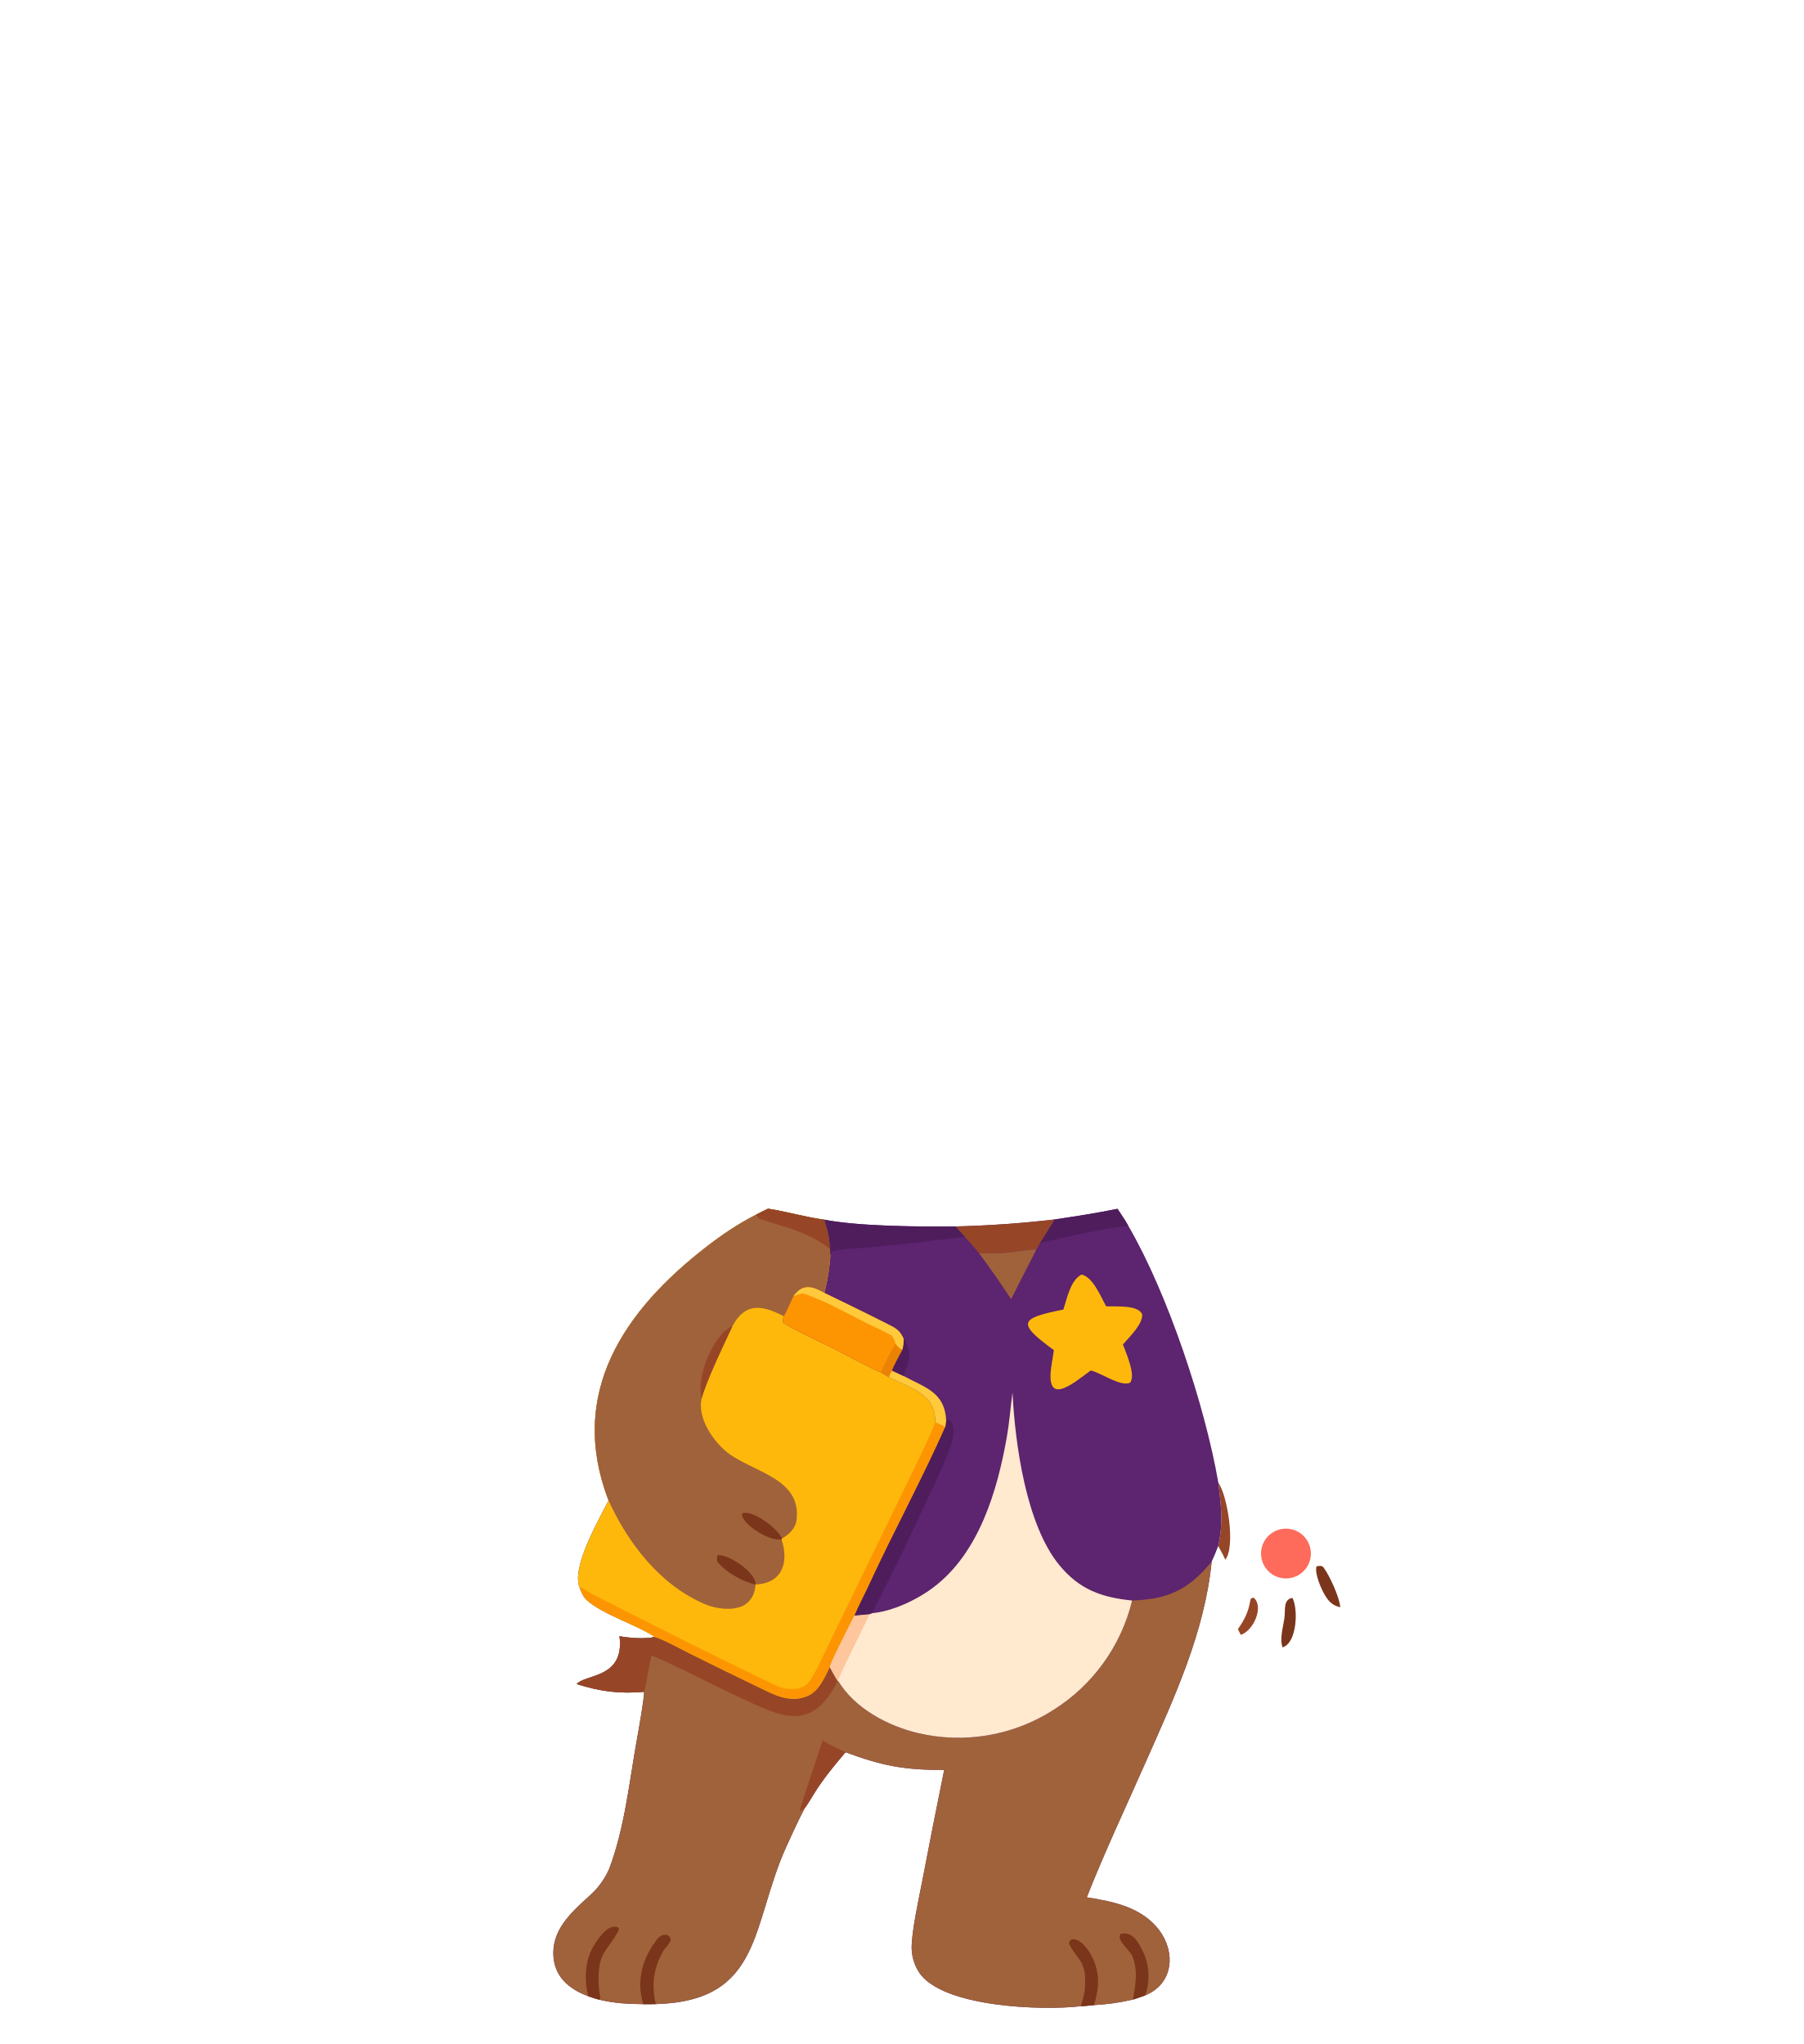
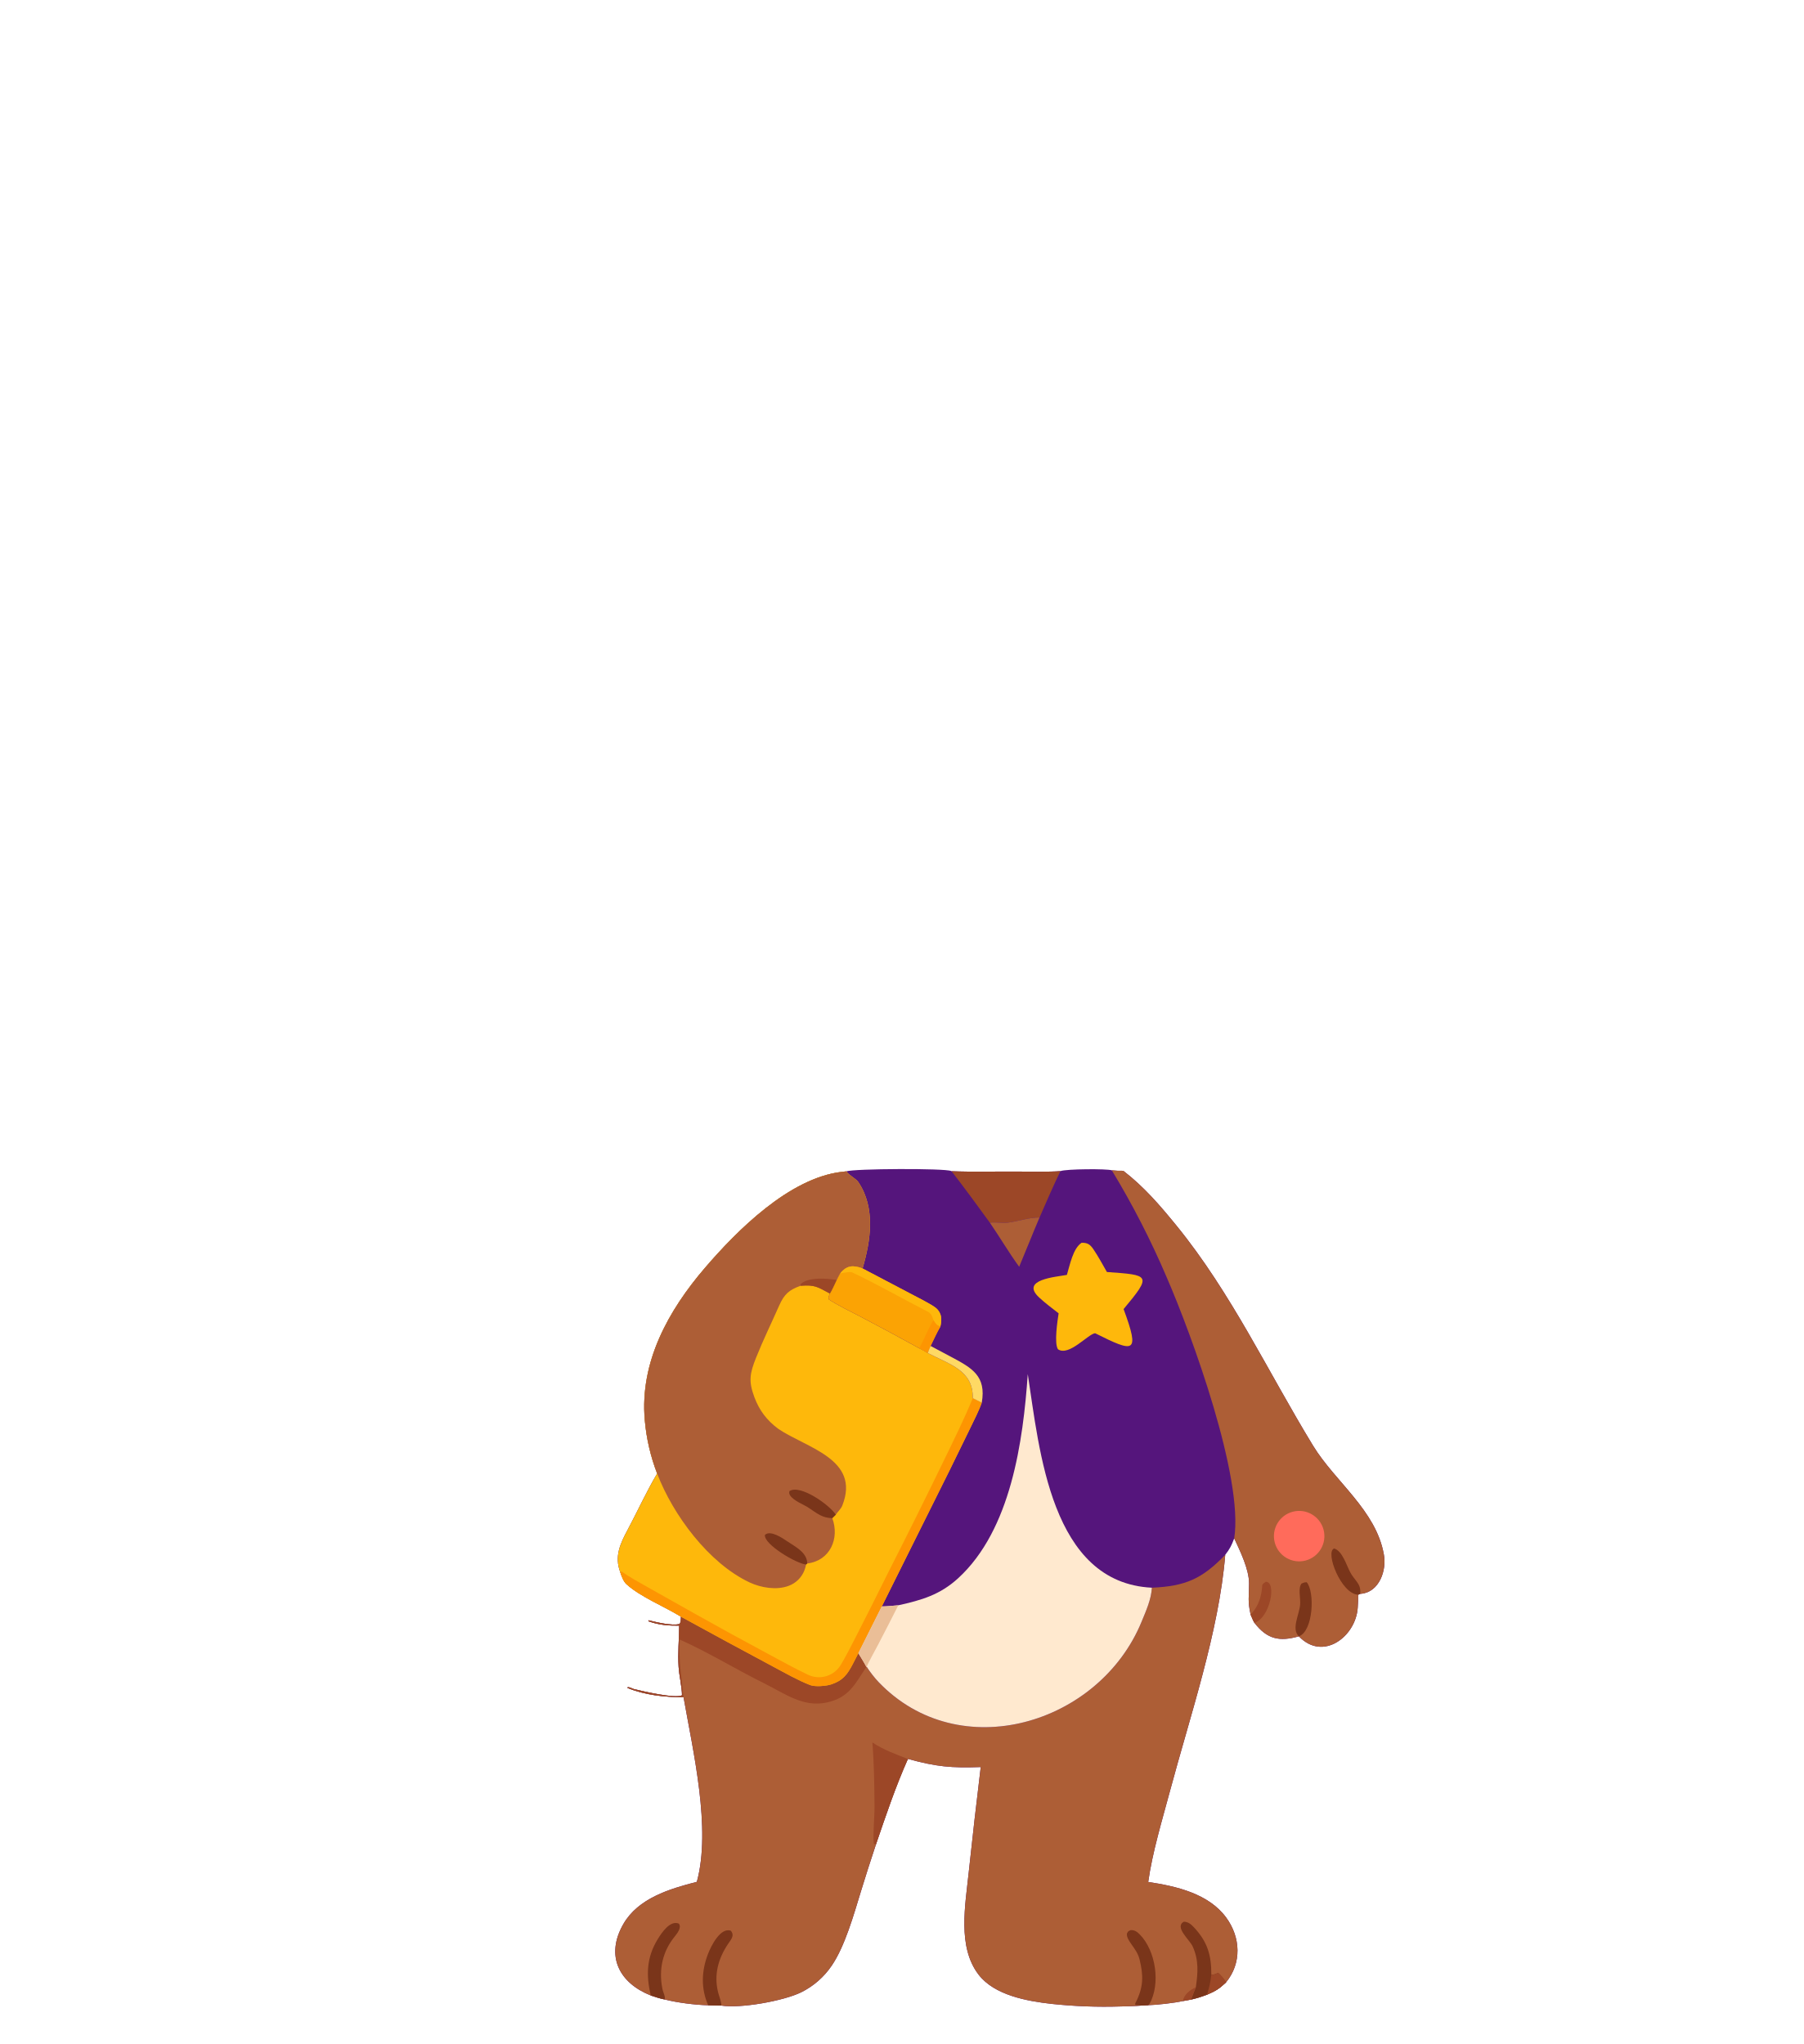
<svg xmlns="http://www.w3.org/2000/svg" width="1178" height="1335" viewBox="0 0 1178 1335" fill="none">
-   <path d="M795.564 968.384C801.442 976.474 806.983 1009.85 800.135 1018.69C798.745 1015.64 797.081 1012.68 795.487 1009.73C798.892 994.815 797.33 983.365 795.564 968.384Z" fill="#964627" />
-   <path d="M837.503 1075.95C835.558 1070.44 837.771 1063.04 838.676 1057.16C839.537 1051.62 837.669 1044.76 843.923 1043.62C847.831 1050.71 847.009 1073.1 837.503 1075.95Z" fill="#7A351A" />
-   <path d="M859.716 1022.98C861.208 1022.82 863.133 1022.3 864.185 1023.66C868.189 1028.88 874.845 1043.61 875.177 1049.74C870.478 1048.65 867.972 1046.41 865.454 1042.33C862.814 1038.06 858.192 1027.56 859.716 1022.98Z" fill="#7A351A" />
-   <path d="M808.315 1064.05C812.727 1057.8 815.188 1052.8 816.451 1045.28C816.686 1043.89 817.451 1043.73 818.535 1043.46C825.383 1048.72 819.103 1064.7 810.234 1067.79L808.315 1064.05Z" fill="#964627" />
-   <path d="M836.706 998.679C845.498 997.015 853.984 1002.77 855.699 1011.56C857.408 1020.34 851.701 1028.86 842.922 1030.62C834.079 1032.39 825.478 1026.63 823.75 1017.77C822.029 1008.92 827.837 1000.35 836.706 998.679Z" fill="#FF6B5B" />
-   <path d="M501.534 789.446C513.121 791.199 525.421 794.84 538.245 796.618C561.014 800.998 600.117 801.259 624.016 801.03C645.633 800.501 667.215 798.977 688.688 796.459C702.268 794.419 716.308 792.29 729.735 789.504C732.017 792.985 734.81 797.033 736.786 800.609C762.346 844.419 786.842 917.74 795.564 968.384C797.33 983.366 798.892 994.815 795.487 1009.73C794.072 1013.54 792.95 1016.23 791.222 1019.91C786.542 1066.54 766.777 1108.73 748.078 1151.02C735.326 1179.86 721.179 1209.97 709.652 1239.2C727 1241.9 745.942 1245.76 757.125 1260.89C767.785 1275.31 766.267 1295.63 747.829 1303.25C745.164 1304.19 742.537 1305.14 739.84 1305.97C730.366 1308.1 724.245 1308.95 714.369 1309.61C711.469 1309.89 708.689 1310.16 705.769 1310.31C680.897 1313.32 615.046 1311.11 600.073 1288.12C597.11 1283.49 595.462 1278.15 595.304 1272.66C595.095 1262.26 599.955 1240.3 602.135 1228.96C606.796 1204.6 611.603 1180.26 616.555 1155.96C590.797 1156.18 576.002 1153.31 552.112 1144.44C544.668 1153.19 537.814 1161.48 531.72 1171.24C530.594 1173.05 526.684 1179.63 525.559 1180.82C521.32 1188.94 517.568 1197.1 513.769 1205.43C490.233 1257.04 498.492 1306.89 428.241 1308.95L420.026 1308.98C410.124 1308.89 401.046 1308.43 391.386 1306.06C388.77 1305.43 386.564 1304.63 384.032 1303.76C371.107 1298.98 361.239 1290.42 361.305 1275.42C361.377 1258.48 374.992 1247.37 386.37 1236.89C390.886 1232.73 395.337 1226.39 397.754 1220.68C408.018 1193.67 410.96 1163.23 416.098 1134.88C417.123 1129.22 420.593 1109.66 420.608 1104.98C404.519 1106.42 391.868 1104.71 376.612 1099.94C382.029 1093.29 408.093 1096.42 404.525 1068.66C411.253 1069.84 420.921 1070.68 427.599 1069.14C416.217 1061.36 394.022 1054.73 383.204 1045.15C381.009 1043.2 379.65 1040.01 378.62 1037.28C372.669 1024.01 390.83 993.024 397.372 979.98C370.467 909.988 407.431 856.022 461.266 814.335C471.535 806.385 482.109 799.226 493.724 793.335C496.156 791.99 499.009 790.677 501.534 789.446Z" fill="#5D246F" />
-   <path d="M739.273 1045.36C741.721 1045.26 744.169 1045.11 746.605 1044.89C766.918 1042.95 778.572 1035.27 791.222 1019.91C786.542 1066.54 766.777 1108.73 748.078 1151.02C735.326 1179.86 721.179 1209.97 709.651 1239.2C727 1241.9 745.942 1245.76 757.125 1260.89C767.785 1275.31 766.267 1295.63 747.829 1303.25C745.164 1304.19 742.537 1305.15 739.84 1305.97C730.366 1308.1 724.245 1308.95 714.369 1309.61C711.469 1309.89 708.689 1310.16 705.769 1310.31C680.897 1313.32 615.046 1311.11 600.073 1288.12C597.11 1283.5 595.462 1278.15 595.304 1272.66C595.095 1262.26 599.955 1240.3 602.135 1228.96C606.796 1204.6 611.603 1180.26 616.555 1155.96C590.797 1156.18 576.002 1153.31 552.112 1144.44C544.668 1153.19 537.814 1161.48 531.72 1171.24C530.594 1173.05 526.684 1179.63 525.559 1180.82C521.32 1188.94 517.568 1197.1 513.769 1205.43C490.233 1257.04 498.492 1306.89 428.241 1308.95L420.026 1308.98C410.124 1308.89 401.046 1308.43 391.386 1306.06C388.77 1305.43 386.564 1304.63 384.032 1303.76C371.107 1298.98 361.239 1290.42 361.305 1275.42C361.377 1258.49 374.992 1247.37 386.37 1236.89C390.886 1232.73 395.337 1226.39 397.754 1220.68C408.018 1193.67 410.96 1163.23 416.098 1134.88C417.123 1129.22 420.593 1109.66 420.608 1104.98C404.519 1106.43 391.868 1104.71 376.612 1099.94C382.029 1093.29 408.093 1096.42 404.525 1068.67C411.253 1069.84 420.921 1070.68 427.599 1069.14C433.459 1070.81 444.533 1077.02 450.459 1079.97C464.542 1087 478.679 1093.92 492.868 1100.74C503.917 1106.06 515.79 1113.34 528.164 1107.26C535.153 1103.82 538.522 1095.31 541.84 1088.71C543.565 1091.99 545.037 1094.63 546.974 1097.79L547.257 1097.75C558.052 1115.77 579.578 1127.16 599.425 1131.91C629.644 1139.03 661.458 1133.63 687.643 1116.95C713.541 1100.75 732.075 1075.05 739.273 1045.36Z" fill="#A0623A" />
-   <path d="M404.525 1068.67C411.253 1069.84 420.921 1070.68 427.599 1069.14C433.459 1070.81 444.533 1077.02 450.459 1079.97C464.542 1087 478.679 1093.92 492.868 1100.74C503.917 1106.06 515.79 1113.34 528.164 1107.26C535.153 1103.82 538.522 1095.31 541.84 1088.71C543.565 1091.99 545.037 1094.63 546.974 1097.79C529.789 1132.8 509.245 1120.81 481.384 1107.87C463.338 1099.48 443.544 1088.79 425.36 1081.2C424.29 1086 421.595 1102.11 420.608 1104.98C404.519 1106.43 391.868 1104.71 376.612 1099.94C382.029 1093.29 408.093 1096.42 404.525 1068.67Z" fill="#964627" />
-   <path d="M537.166 1136.69C541.96 1139.65 547.043 1141.99 552.112 1144.44C544.668 1153.19 537.814 1161.48 531.72 1171.24C530.594 1173.05 526.684 1179.63 525.559 1180.82L522.575 1182.96L522.203 1181.86C523.679 1178.92 524.782 1173.96 525.953 1170.51C529.75 1159.26 533.488 1147.98 537.166 1136.69Z" fill="#964627" />
-   <path d="M384.032 1303.76C381.473 1292.54 381.806 1280.43 387.952 1270.45C390.869 1265.71 397.195 1256.3 403.422 1258.77L404.275 1259.85C401.727 1266.65 393.654 1274.06 391.998 1281.35C390.29 1288.86 390.582 1297.58 392.091 1305.15L391.386 1306.06C388.77 1305.43 386.564 1304.63 384.032 1303.76Z" fill="#7A351A" />
-   <path d="M420.026 1308.98C415.695 1294.24 418.871 1280.67 427.902 1268.18C430.129 1265.1 431.911 1263.05 435.846 1263.85C437.746 1265.52 437.424 1264.77 437.989 1266.92C437.145 1270.05 434.581 1271.64 432.884 1274.66C426.566 1285.89 425.374 1296.68 428.241 1308.95L420.026 1308.98Z" fill="#7A351A" />
-   <path d="M705.768 1310.31C708.115 1302.52 708.873 1299.36 708.555 1291.29C708.115 1280.07 701.828 1277.87 698.009 1269.25C698.781 1267.1 698.143 1267.95 700.011 1266.62C705.36 1265.98 710.512 1273.05 712.75 1277.36C718.456 1288.37 717.876 1298.04 714.369 1309.61C711.468 1309.89 708.688 1310.16 705.768 1310.31Z" fill="#7A351A" />
-   <path d="M739.841 1305.97C741.428 1295.98 743.309 1287.64 739.496 1277.81C737.851 1273.58 728.192 1266.8 731.973 1263C739.477 1261.44 743.284 1268.31 746.153 1274.21C750.584 1283.28 751.183 1293.74 747.829 1303.25C745.164 1304.19 742.538 1305.15 739.841 1305.97Z" fill="#7A351A" />
-   <path d="M501.534 789.446C513.121 791.199 525.421 794.84 538.245 796.618C540.686 804.116 541.53 807.839 542.004 815.693L542.257 820.079C541.445 829.584 540.725 834.971 538.311 844.451C530.284 840.141 524.412 838.133 518.206 846.497C516.986 848.977 512.797 858.451 511.889 859.688C511.128 862.263 510.798 861.868 511.473 863.972C519.572 869.263 538.198 877.525 547.502 882.428C553.067 885.367 569.818 894.209 575.046 896.319L580.389 899.449C594.835 906.851 610.938 910.243 610.76 928.922L617.253 931.975C601.915 966.586 583.458 1000.48 567.581 1034.9C564.464 1041.66 560.898 1048.32 557.98 1055.16C554.75 1061.68 543.784 1082.98 541.84 1088.71C538.522 1095.31 535.153 1103.82 528.164 1107.26C515.79 1113.34 503.918 1106.06 492.868 1100.74C478.679 1093.92 464.542 1087 450.459 1079.97C444.533 1077.02 433.459 1070.81 427.599 1069.14C416.217 1061.36 394.022 1054.73 383.204 1045.15C381.009 1043.2 379.65 1040.01 378.62 1037.28C372.669 1024.01 390.83 993.024 397.372 979.98C370.467 909.988 407.431 856.022 461.266 814.335C471.535 806.385 482.11 799.226 493.724 793.335C496.156 791.99 499.01 790.677 501.534 789.446Z" fill="#FEB80B" />
-   <path d="M501.534 789.446C513.121 791.199 525.421 794.84 538.245 796.618C540.686 804.116 541.53 807.839 542.004 815.693L542.257 820.079C541.445 829.584 540.725 834.971 538.311 844.451C530.284 840.141 524.412 838.133 518.206 846.497C516.986 848.977 512.797 858.451 511.889 859.688C498.165 852.656 486.959 850.087 478.354 865.986C472.555 878.513 461.798 900.425 458.178 913.322C455.308 925.307 464.654 939.677 473.271 947.244C489.567 961.55 523.744 964.38 520.14 992.903C519.456 998.175 515.111 1002.38 510.681 1004.79L510.312 1005.37C515.264 1020.22 511.028 1034.11 493.444 1034.88C493.211 1036.71 492.944 1038.44 492.395 1040.21C491.188 1044.03 488.454 1047.18 484.843 1048.91C477.866 1052.2 467.378 1050.73 460.535 1047.83C431.088 1035.36 410.136 1008.03 397.372 979.98C370.467 909.988 407.431 856.022 461.266 814.335C471.535 806.385 482.109 799.226 493.724 793.335C496.156 791.99 499.009 790.677 501.534 789.446Z" fill="#A0623A" />
-   <path d="M501.534 789.446C513.121 791.199 525.421 794.84 538.245 796.618C540.686 804.116 541.53 807.839 542.004 815.693C535.684 811.084 532.472 809.139 525.109 805.869C515.679 801.674 506.011 799.659 496.434 796.115C495.258 795.681 494.397 794.342 493.724 793.335C496.156 791.99 499.009 790.677 501.534 789.446Z" fill="#964627" />
-   <path d="M458.178 913.323C454.461 899.559 465.383 871.872 478.354 865.987C472.555 878.514 461.798 900.426 458.178 913.323Z" fill="#964627" />
-   <path d="M510.312 1005.37C503.042 1007.11 485.085 996.02 484.45 989.123L485.29 988.16C492.872 986.968 507.102 997.818 510.682 1004.79L510.312 1005.37Z" fill="#7A351A" />
-   <path d="M468.597 1015.78C475.195 1014.81 493.279 1026.42 493.444 1034.88C485.69 1033.51 474.213 1026.95 468.918 1020.56C467.82 1019.24 468.243 1017.38 468.597 1015.78Z" fill="#7A351A" />
-   <path d="M610.76 928.922L617.253 931.976C601.915 966.586 583.459 1000.48 567.581 1034.9C564.464 1041.66 560.898 1048.32 557.98 1055.16C554.75 1061.68 543.784 1082.98 541.84 1088.71C538.522 1095.31 535.153 1103.82 528.164 1107.26C515.79 1113.34 503.918 1106.06 492.869 1100.74C478.679 1093.92 464.542 1087 450.46 1079.97C444.533 1077.02 433.459 1070.81 427.6 1069.14C416.217 1061.36 394.022 1054.73 383.204 1045.15C381.009 1043.2 379.65 1040.01 378.62 1037.28L380.086 1036.95C383.837 1039.74 389.997 1042.81 394.228 1044.96C431.416 1063.9 468.666 1082.79 506.372 1100.67C513.314 1103.97 524.157 1104.98 528.94 1097.63C533.482 1090.64 537.209 1082.07 540.885 1074.5L559.899 1035.38L591.648 970.08C597.834 957.266 605.539 941.985 610.76 928.922Z" fill="#FD9502" />
-   <path d="M569.287 1053.65C582.957 1052.41 598.746 1044.92 609.652 1036.66C639.319 1014.16 651.245 973.733 657.457 938.574C659.094 929.311 659.909 918.957 661.15 909.478C662.843 943.011 669.99 995.81 691.781 1022.28C704.997 1038.34 719.496 1043.32 739.273 1045.36C732.075 1075.05 713.541 1100.74 687.643 1116.95C661.459 1133.63 629.644 1139.03 599.425 1131.91C579.578 1127.16 558.052 1115.77 547.257 1097.75L546.974 1097.79C545.037 1094.63 543.565 1091.99 541.84 1088.71C543.784 1082.98 554.75 1061.68 557.98 1055.16L567.793 1054.26L569.287 1053.65Z" fill="#FFE9CF" />
-   <path d="M557.98 1055.16L567.793 1054.26C564.61 1061.74 548.163 1093.6 547.257 1097.75L546.974 1097.79C545.037 1094.63 543.565 1091.99 541.84 1088.71C543.784 1082.98 554.75 1061.68 557.98 1055.16Z" fill="#FEC69D" />
-   <path d="M518.206 846.498C524.412 838.133 530.284 840.142 538.311 844.451C551.976 851.081 565.638 857.718 579.187 864.584C584.909 867.478 587.357 868.524 590.115 874.465C590.061 877.532 590.138 878.698 589.263 881.676C587.698 884.557 583.337 892.45 582.51 895.178C581.363 897.027 581.076 897.416 580.388 899.45L575.046 896.319C569.818 894.209 553.067 885.367 547.501 882.428C538.197 877.525 519.572 869.263 511.473 863.972C510.797 861.868 511.128 862.263 511.889 859.688C512.797 858.451 516.986 848.977 518.206 846.498Z" fill="#FD9502" />
-   <path d="M518.206 846.498C524.412 838.133 530.284 840.142 538.311 844.451C551.976 851.081 565.638 857.718 579.187 864.584C584.909 867.478 587.357 868.524 590.115 874.465C590.061 877.532 590.138 878.698 589.264 881.676C586.757 880.324 586.514 880.082 584.843 877.768C584.495 875.505 583.557 874.395 582.332 872.381C579.255 870.596 575.266 868.587 571.966 867.07C556.226 859.822 540.826 850.144 524.412 844.757C523.87 844.585 519.006 846.23 518.206 846.498Z" fill="#FFC93C" />
-   <path d="M584.843 877.768C586.514 880.082 586.757 880.324 589.264 881.676C587.698 884.557 583.337 892.45 582.51 895.178C581.363 897.027 581.076 897.416 580.389 899.449L575.046 896.319C577.585 891.455 581.862 881.472 584.843 877.768Z" fill="#EA8203" />
-   <path d="M617.854 928.144L619.19 926.939C624.395 929.808 622.529 939.671 620.831 944.344C614.79 960.983 606.482 977.003 599.073 993.075C589.853 1013.08 579.954 1032.7 570.076 1052.37C569.813 1052.8 569.55 1053.22 569.287 1053.65L567.793 1054.26L557.98 1055.16C560.898 1048.32 564.464 1041.66 567.58 1034.9C583.458 1000.48 601.915 966.587 617.253 931.976L617.854 928.144Z" fill="#4F1D5C" />
-   <path d="M538.245 796.619C561.014 800.999 600.117 801.26 624.016 801.031L630.034 807.757C609.241 810.466 588.399 812.78 567.518 814.693C564.008 815.011 544.384 816.07 542.86 817.593L542.257 820.08L542.004 815.694C541.53 807.839 540.686 804.116 538.245 796.619Z" fill="#4F1D5C" />
-   <path d="M624.016 801.03C645.633 800.501 667.215 798.977 688.688 796.459C685.673 801.712 682.478 806.659 679.221 811.759L676.753 816.101C671.014 816.114 663.371 817.631 657.355 818.217C651.012 818.836 645.399 818.358 639.422 818.664C636.408 814.928 633.277 811.294 630.034 807.756L624.016 801.03Z" fill="#964627" />
-   <path d="M688.688 796.459C702.268 794.419 716.308 792.29 729.735 789.504C732.017 792.985 734.81 797.033 736.786 800.609C717.876 802.598 697.952 807.699 679.22 811.759C682.478 806.659 685.672 801.712 688.688 796.459Z" fill="#4F1D5C" />
-   <path d="M639.421 818.664C645.399 818.358 651.012 818.836 657.355 818.218C663.37 817.632 671.014 816.114 676.753 816.102L660.215 848.513C653.594 838.351 646.66 828.399 639.421 818.664Z" fill="#A0623A" />
-   <path d="M582.51 895.178L590.003 898.671C604.326 906.404 617.099 909.292 617.854 928.144L617.253 931.975L610.76 928.921C610.938 910.242 594.835 906.851 580.389 899.449C581.076 897.415 581.364 897.027 582.51 895.178Z" fill="#FFC93C" />
-   <path d="M590.115 874.465C596.744 883.301 593.119 889.217 590.002 898.671L582.51 895.178C583.337 892.449 587.698 884.557 589.263 881.675C590.138 878.698 590.061 877.531 590.115 874.465Z" fill="#4F1D5C" />
-   <path d="M706.33 832.44C713.7 834.206 718.731 846.67 722.288 853.191C728.562 853.497 742.958 852.057 745.846 858.362C746.318 864.832 737.666 872.999 733.261 878.112C735.275 883.556 741.951 898.493 737.87 903.115C731.794 905.901 718.826 896.562 712.253 895.095C699.839 904.295 681.796 919.659 686.852 890.314C687.33 887.541 687.732 884.621 688.172 881.829C664.329 864.272 665.095 861.109 694.375 855.314C696.817 847.868 699.049 835.96 706.33 832.44Z" fill="#FEB80B" />
+   <path d="M692.449 764.883C696.214 763.445 722.953 763.279 726.007 764.366C728.932 764.646 730.559 764.728 733.505 764.678C747.06 775.137 757.51 787.304 768.253 800.504C804.134 844.577 828.056 896.136 857.488 944.316C871.826 967.783 898.576 986.455 903.664 1015.31C905.601 1025.54 900.708 1039.78 888.852 1040.94C888.626 1040.96 888.404 1040.98 888.178 1041L886.906 1041.55C886.942 1044.62 886.782 1047.04 886.592 1050.04C885.392 1068.78 863.957 1085.34 848.162 1068.74C835.621 1072.3 827.463 1070.75 819.167 1059.95C818.317 1058.6 817.323 1056.12 816.648 1054.59C814.619 1045.64 815.634 1043.07 815.618 1034.08C815.603 1024.89 809.799 1013.07 805.936 1004.75C804.17 1009.43 803.165 1011.52 800.075 1015.51C796.012 1065.54 777.049 1120.95 764.03 1169.63C758.947 1188.63 752.504 1209.74 749.78 1229.17C768.109 1231.93 789.245 1236.73 800.76 1252.5C810.18 1265.39 810.891 1282.21 800.632 1294.7C796.027 1298.99 794.065 1300.23 788.21 1302.78C784.177 1304.28 781.952 1305.01 777.786 1305.99L772.512 1306.93C766.96 1308.21 755.491 1309.49 749.656 1309.67L744.892 1309.92C741.952 1310.33 734.87 1310.4 731.744 1310.48C716.726 1310.96 701.693 1310.4 686.753 1308.81C670.669 1307.01 649.349 1303.2 638.97 1289.65C625.081 1271.53 630.353 1244.24 632.557 1223C635.003 1200.03 637.621 1177.06 640.409 1154.12C621.018 1154.78 611.69 1153.94 592.857 1148.82C584.699 1167.16 578.461 1185.72 571.986 1204.67C568.583 1214.89 565.3 1225.15 562.139 1235.44C557.582 1250.31 551.758 1271.17 543.105 1283.83C538.091 1291.25 531.238 1297.24 523.217 1301.21C511.826 1306.85 483.485 1311.95 470.931 1309.9L462.453 1309.71C453.641 1309.47 442.294 1308.01 433.875 1305.89C430.654 1305.24 428.042 1304.33 424.927 1303.3C404.308 1295.13 395.126 1277.43 407.026 1256.68C416.694 1239.82 437.195 1233.65 455.025 1229.09C464.529 1194.37 452.555 1143.81 446.341 1108.49C434.318 1108.53 420.829 1107.1 409.632 1102.39L409.967 1101.95C411.738 1101.96 412.651 1102.89 414.152 1103.24C419.798 1104.59 441.223 1109.61 445.343 1107.24C445.341 1101.96 443.492 1094.51 443.136 1088.75C442.558 1079.41 443.432 1070.9 443.52 1061.75C436.412 1061.83 430.122 1061.33 423.38 1058.88L423.488 1058.26C428.758 1059.5 438.824 1062.04 443.744 1060.67C444.721 1059.31 444.573 1057.63 444.653 1055.91C433.986 1049.29 418.249 1043.02 409.077 1034.68C407.1 1032.88 405.9 1029.48 405.035 1026.92C401.12 1016.57 404.88 1008.45 409.746 999.335C416.196 987.248 422.129 974.163 429.108 962.406C424.795 951.227 422.082 939.491 421.047 927.554C417.679 889.729 436.339 856.009 460.417 827.98C481.427 803.522 515.362 769.537 549.404 765.41C550.423 765.287 551.567 765.179 552.612 765.046C557.66 763.232 617.035 762.968 621.085 764.818C621.173 764.858 621.26 764.903 621.348 764.946C634.568 765.509 649.665 765.107 662.997 765.174C670.314 765.21 685.455 765.516 692.449 764.883Z" fill="#55157C" />
+   <path d="M752.164 1036.98C774.052 1036.02 784.934 1031.24 800.075 1015.51C796.012 1065.54 777.049 1120.95 764.03 1169.63C758.947 1188.63 752.504 1209.74 749.78 1229.17C768.109 1231.93 789.245 1236.73 800.76 1252.5C810.18 1265.39 810.891 1282.21 800.632 1294.7C796.027 1298.99 794.065 1300.23 788.21 1302.78C784.177 1304.28 781.952 1305.01 777.786 1305.99L772.512 1306.93C766.96 1308.21 755.491 1309.49 749.656 1309.67L744.892 1309.92C741.952 1310.33 734.87 1310.4 731.744 1310.48C716.726 1310.96 701.693 1310.4 686.753 1308.81C670.669 1307.01 649.349 1303.2 638.97 1289.65C625.081 1271.53 630.353 1244.24 632.557 1223C635.003 1200.03 637.621 1177.06 640.409 1154.12C621.018 1154.78 611.69 1153.94 592.857 1148.82C584.699 1167.16 578.461 1185.72 571.986 1204.67C568.583 1214.89 565.3 1225.15 562.139 1235.44C557.582 1250.31 551.758 1271.17 543.105 1283.83C538.091 1291.25 531.238 1297.24 523.217 1301.21C511.826 1306.85 483.485 1311.95 470.931 1309.9L462.453 1309.71C453.641 1309.47 442.294 1308.01 433.875 1305.89C430.654 1305.24 428.042 1304.33 424.927 1303.3C404.308 1295.13 395.126 1277.43 407.026 1256.68C416.694 1239.82 437.195 1233.65 455.025 1229.09C464.529 1194.37 452.555 1143.81 446.341 1108.49C434.318 1108.53 420.829 1107.1 409.632 1102.39L409.967 1101.95C411.738 1101.96 412.651 1102.89 414.152 1103.24C419.798 1104.59 441.223 1109.61 445.343 1107.24C445.341 1101.96 443.492 1094.51 443.136 1088.75C442.558 1079.41 443.432 1070.9 443.52 1061.75C436.412 1061.83 430.122 1061.33 423.38 1058.88L423.488 1058.26C428.758 1059.5 438.824 1062.04 443.744 1060.67C444.721 1059.31 444.573 1057.63 444.653 1055.91C464.721 1066.92 484.848 1077.82 505.033 1088.61C512.262 1092.45 521.409 1097.66 529.05 1100.57C532.214 1101.78 539.245 1101.25 542.61 1100.16C550.459 1097.63 553.319 1093.61 556.905 1086.76C558.121 1084.43 559.324 1082.09 560.514 1079.75C561.877 1082.05 564.675 1086.45 565.745 1088.69L565.968 1088.64C567.946 1091.81 571.16 1095.93 573.701 1098.59C626.549 1153.82 717.926 1126.2 745.443 1059.18C748.332 1052.14 751.768 1044.6 752.164 1036.98Z" fill="#AD5E36" />
+   <path d="M444.653 1055.91C464.721 1066.92 484.848 1077.82 505.033 1088.61C512.262 1092.45 521.409 1097.66 529.05 1100.57C532.214 1101.78 539.245 1101.25 542.61 1100.17C550.459 1097.63 553.319 1093.61 556.905 1086.76C558.121 1084.43 559.324 1082.09 560.514 1079.75C561.877 1082.05 564.675 1086.45 565.745 1088.69C558.259 1100.03 554.388 1108.82 539.833 1111.97C524.466 1115.29 512.44 1106.1 499.481 1099.69C480.837 1090.46 462.783 1079.31 443.866 1070.83C443.263 1087.48 444.811 1092.53 446.341 1108.49C434.318 1108.53 420.829 1107.1 409.632 1102.39L409.967 1101.95C411.738 1101.96 412.651 1102.89 414.152 1103.24C419.798 1104.59 441.223 1109.61 445.343 1107.24C445.341 1101.96 443.492 1094.51 443.136 1088.75C442.558 1079.41 443.432 1070.9 443.52 1061.75C436.413 1061.83 430.122 1061.33 423.38 1058.88L423.488 1058.26C428.758 1059.5 438.824 1062.04 443.744 1060.67C444.721 1059.31 444.573 1057.63 444.653 1055.91Z" fill="#9C4727" />
+   <path d="M569.644 1138.05C576.938 1142.87 584.764 1145.71 592.857 1148.82C584.699 1167.16 578.461 1185.72 571.986 1204.67C571.44 1204.62 571.13 1204.42 570.591 1204.21C569.903 1198.21 571.13 1186.47 571.067 1179.7C570.939 1165.99 570.788 1151.7 569.644 1138.05Z" fill="#9C4727" />
+   <path d="M780.871 1297.98C782.225 1288.54 782.915 1280.26 778.764 1271.18C776.838 1266.96 766.718 1258.64 772.986 1255.13C775.762 1255.17 777.59 1256.63 779.511 1258.67C788.539 1268.23 791.032 1277.04 790.985 1289.67C792.505 1290 793.988 1289.13 795.492 1288.5C797.954 1291.01 798.731 1291.77 800.632 1294.7C796.027 1298.99 794.065 1300.23 788.21 1302.78C784.177 1304.28 781.952 1305.01 777.786 1305.99C778.43 1303.84 780 1300.18 780.871 1297.98Z" fill="#7A351A" />
+   <path d="M790.985 1289.67C792.505 1290 793.988 1289.13 795.492 1288.5C797.954 1291.01 798.731 1291.77 800.632 1294.7C796.027 1298.99 794.065 1300.23 788.21 1302.78C789.683 1297.56 790.409 1295.1 790.985 1289.67Z" fill="#9C4727" />
+   <path d="M462.453 1309.71C457.587 1298.76 458.058 1287.2 462.332 1276.15C464.331 1270.99 470.405 1258.63 477.247 1261.02C479.899 1264.31 477.277 1266.82 475.292 1269.82C468.885 1279.51 466.093 1289.9 468.936 1301.35C469.44 1303.38 471.437 1308.49 470.931 1309.9L462.453 1309.71Z" fill="#7A351A" />
+   <path d="M744.892 1309.92L741.323 1309.46C741.272 1308.23 741.091 1308.91 741.637 1307.84C746.762 1297.78 746.72 1290.2 744.109 1279.68C742.24 1272.13 735.267 1267.63 735.89 1262.78C737.105 1260.93 736.333 1261.65 738.357 1260.61C740.762 1260.57 742.276 1261.45 744.099 1263.28C754.78 1273.94 758.015 1295.76 750.573 1308.93C750.47 1309.11 749.857 1309.52 749.656 1309.67L744.892 1309.92Z" fill="#7A351A" />
+   <path d="M424.927 1303.3C421.844 1289.96 422.158 1278.48 429.492 1266.53C432.124 1262.24 437.593 1254.03 443.267 1256.36C445.256 1258.87 442.335 1262.63 440.556 1264.83C432.636 1274.58 430.12 1286.3 432.468 1298.57C432.997 1301.64 434.876 1304.46 433.875 1305.89C430.654 1305.24 428.042 1304.33 424.927 1303.3Z" fill="#7A351A" />
+   <path d="M772.512 1306.93C772.816 1302.87 777.348 1299.43 780.871 1297.98C780 1300.18 778.43 1303.84 777.786 1305.99L772.512 1306.93Z" fill="#9C4727" />
+   <path d="M552.612 765.046C554.768 767.935 558.927 769.755 560.462 772.023C571.827 788.821 568.611 810.31 563.242 828.461C557.26 826.216 552.925 826.332 548.624 831.736C547.826 833.199 547.114 834.503 546.405 836.01C545.547 837.806 542.929 843.578 541.961 844.87C541.087 847.116 540.702 846.935 541.27 848.691C546.055 852.075 557.452 857.59 563.102 860.566C575.538 867.106 587.906 873.77 600.203 880.568C602.143 881.582 604.002 882.499 605.841 883.688C619.97 891.14 635.574 894.894 635.197 913.165L641.091 916.121C639.358 921.137 635.916 927.847 633.539 932.78L620.064 960.336L575.822 1049.21L560.514 1079.75C559.324 1082.09 558.121 1084.43 556.905 1086.76C553.319 1093.61 550.459 1097.63 542.61 1100.16C539.245 1101.25 532.214 1101.78 529.05 1100.57C521.409 1097.66 512.262 1092.45 505.033 1088.61C484.848 1077.82 464.721 1066.92 444.653 1055.91C433.986 1049.29 418.249 1043.02 409.077 1034.68C407.1 1032.88 405.9 1029.48 405.035 1026.92C401.121 1016.56 404.88 1008.45 409.746 999.334C416.196 987.248 422.129 974.163 429.108 962.406C424.795 951.226 422.082 939.49 421.047 927.553C417.679 889.729 436.339 856.009 460.417 827.98C481.427 803.522 515.362 769.536 549.404 765.41C550.423 765.286 551.567 765.178 552.612 765.046Z" fill="#FEB80B" />
+   <path d="M552.612 765.046C554.768 767.935 558.927 769.755 560.462 772.023C571.827 788.821 568.61 810.31 563.242 828.461C557.26 826.216 552.925 826.332 548.624 831.736C547.826 833.199 547.114 834.503 546.405 836.01C545.547 837.806 542.929 843.578 541.961 844.87C533.71 840.508 532.33 839.067 522.818 839.765C515.252 842.445 512.073 845.303 508.8 852.708C503.769 864.084 498.29 875.264 493.683 886.825C489.622 897.021 488.697 902.068 492.591 912.501C495.819 921.147 500.709 927.656 508.255 933.249C526.493 945.644 561.957 952.91 550.081 983.169C549.041 985.816 547.075 987.181 545.78 989.292L543.47 991.538C548.376 1004.73 542.103 1019.36 527.114 1021.16L526.373 1021.82C526.064 1023.17 525.754 1024.49 525.232 1025.76C523.391 1030.4 519.673 1034.03 515.001 1035.76C507.091 1038.74 496.955 1037.02 489.529 1033.55C462.761 1021.02 439.333 989.287 429.108 962.406C424.795 951.226 422.082 939.49 421.047 927.553C417.679 889.729 436.339 856.009 460.417 827.98C481.427 803.522 515.362 769.536 549.404 765.41C550.423 765.286 551.567 765.178 552.612 765.046Z" fill="#AD5E36" />
+   <path d="M543.47 991.537C534.882 991.393 531.477 986.146 524.25 982.634C521.439 981.264 514.013 977.474 515.551 973.864C522.566 969.291 541.779 982.958 545.78 989.292L543.47 991.537Z" fill="#7A351A" />
+   <path d="M526.373 1021.82C520.124 1021.34 498.574 1008.6 499.501 1002.48C503.073 999.124 511.018 1004.61 514.344 1006.85C519.812 1010.53 526.993 1014.01 527.114 1021.16L526.373 1021.82Z" fill="#7A351A" />
+   <path d="M522.818 839.766L522.689 838.813C527.566 833.896 540.099 834.921 546.405 836.011C545.547 837.808 542.929 843.579 541.961 844.871C533.71 840.51 532.33 839.068 522.818 839.766Z" fill="#9C4727" />
+   <path d="M635.197 913.166L641.091 916.122C639.358 921.138 635.916 927.848 633.539 932.781L620.064 960.337L575.822 1049.21L560.514 1079.75C559.324 1082.09 558.121 1084.43 556.905 1086.76C553.319 1093.62 550.459 1097.63 542.61 1100.17C539.245 1101.25 532.214 1101.78 529.05 1100.57C521.409 1097.66 512.262 1092.45 505.033 1088.61C484.848 1077.82 464.721 1066.92 444.653 1055.91C433.986 1049.29 418.249 1043.02 409.077 1034.68C407.1 1032.88 405.9 1029.48 405.035 1026.92L405.412 1026.49L406.185 1026.53C410.63 1029.84 417.913 1033.77 422.906 1036.62L453.079 1053.6C469.5 1062.84 486.016 1071.9 502.625 1080.8C510.872 1085.23 519.116 1089.79 527.563 1093.81C535.337 1097.51 544.562 1094.78 549.023 1087.39C552.497 1081.63 555.493 1075.57 558.591 1069.59C565.777 1055.58 572.855 1041.51 579.823 1027.39C592.354 1002.75 604.654 977.99 616.72 953.117C622.901 940.305 629.929 926.246 635.197 913.166Z" fill="#FD9502" />
+   <path d="M671.133 897.49C678.76 946.968 686.125 1033.78 752.164 1036.98C751.768 1044.6 748.332 1052.14 745.443 1059.18C717.926 1126.2 626.549 1153.82 573.701 1098.59C571.16 1095.93 567.946 1091.81 565.968 1088.64L565.745 1088.69C564.675 1086.45 561.877 1082.05 560.514 1079.75L575.822 1049.21C579.169 1049.2 583.196 1048.75 586.59 1048.46C601.728 1045.13 613.87 1041.63 625.721 1030.75C660.216 999.098 668.085 941.216 671.133 897.49Z" fill="#FFE9CF" />
+   <path d="M575.822 1049.21C579.169 1049.2 583.196 1048.75 586.59 1048.46C582.173 1057.22 577.695 1065.96 573.156 1074.65C571.882 1077.07 566.353 1087.08 565.968 1088.64L565.745 1088.69C564.675 1086.45 561.877 1082.05 560.514 1079.75L575.822 1049.21Z" fill="#EABE97" />
+   <path d="M726.007 764.365C728.932 764.645 730.559 764.728 733.505 764.678C747.06 775.137 757.51 787.304 768.253 800.503C804.134 844.577 828.056 896.135 857.488 944.315C871.826 967.782 898.576 986.455 903.664 1015.31C905.601 1025.54 900.708 1039.78 888.852 1040.94C888.626 1040.96 888.404 1040.98 888.178 1041L886.906 1041.55C886.942 1044.62 886.782 1047.04 886.592 1050.04C885.392 1068.78 863.957 1085.34 848.162 1068.74C835.621 1072.29 827.463 1070.75 819.167 1059.95C818.317 1058.6 817.323 1056.12 816.648 1054.58C814.619 1045.64 815.634 1043.07 815.618 1034.08C815.603 1024.89 809.799 1013.07 805.936 1004.75C812.137 965.007 778.198 871.803 761.846 834.255C751.577 810.136 739.598 786.781 726.007 764.365Z" fill="#AD5E36" />
+   <path d="M848.162 1068.74C843.027 1064.01 848.527 1054.37 848.986 1047.89C849.305 1043.38 847.502 1037.28 849.902 1034.27C851.561 1033.56 851.509 1033.52 853.276 1033.41C858.683 1039.66 857.581 1065.38 848.162 1068.74Z" fill="#7A351A" />
+   <path d="M886.906 1041.55C875.735 1041.24 865.059 1013.47 871.208 1011.36C876.528 1012.88 879.258 1022.36 881.704 1026.93C884.784 1032.68 888.955 1034.31 888.178 1040.99L886.906 1041.55Z" fill="#7A351A" />
+   <path d="M816.648 1054.59L817.096 1054.08C822.107 1048.44 823.75 1042.6 824.275 1035.24C824.317 1034.62 826.021 1033.42 826.562 1033.1C833.767 1033.12 829.446 1056.51 819.167 1059.95C818.317 1058.6 817.323 1056.12 816.648 1054.59Z" fill="#9C4727" />
+   <path d="M844.222 987.346C853.003 985.075 861.974 990.333 864.281 999.102C866.589 1007.88 861.372 1016.87 852.606 1019.21C843.789 1021.57 834.73 1016.31 832.413 1007.49C830.09 998.66 835.384 989.632 844.222 987.346Z" fill="#FF6B5B" />
+   <path d="M548.624 831.736C552.925 826.332 557.26 826.216 563.242 828.461L594.253 844.767C598.023 846.755 608.24 851.859 611.163 854.284C612.561 855.438 613.603 856.967 614.17 858.687C614.98 861.231 614.619 863.945 614.053 866.499C611.952 869.908 609.536 875.356 607.676 879.09C607.081 880.506 606.278 882.247 605.841 883.689C604.002 882.499 602.143 881.582 600.203 880.568C587.906 873.77 575.538 867.107 563.102 860.567C557.452 857.59 546.055 852.075 541.27 848.692C540.702 846.935 541.087 847.116 541.961 844.87C542.929 843.578 545.547 837.807 546.405 836.01C547.114 834.504 547.826 833.199 548.624 831.736Z" fill="#FBA304" />
+   <path d="M548.624 831.736C552.925 826.332 557.26 826.216 563.242 828.461L594.253 844.767C598.023 846.755 608.24 851.859 611.163 854.284C612.561 855.438 613.603 856.967 614.17 858.687C614.98 861.231 614.619 863.945 614.053 866.499C611.34 865.361 611.069 864.692 609.538 862.23C608.921 860.17 608.037 857.801 605.966 856.746C589.424 848.316 573.185 838.937 556.426 831.014C555.063 830.37 550.197 831.413 548.624 831.736Z" fill="#FEB80B" />
+   <path d="M609.538 862.23C611.069 864.692 611.34 865.361 614.053 866.499C611.951 869.909 609.536 875.357 607.676 879.09C607.081 880.507 606.278 882.247 605.841 883.689C604.002 882.499 602.143 881.583 600.203 880.568C603.557 874.847 605.91 867.972 609.538 862.23Z" fill="#FD9502" />
+   <path d="M621.348 764.946C634.568 765.51 649.665 765.107 662.997 765.174C670.314 765.21 685.455 765.516 692.449 764.883C687.52 775.089 683.338 784.822 678.811 795.186C671.926 795.12 665.028 797.664 658.267 798.531C654.633 798.996 650.418 798.095 646.375 798.578C637.892 786.917 630.198 776.353 621.348 764.946Z" fill="#9C4727" />
+   <path d="M646.375 798.577C650.418 798.094 654.633 798.996 658.267 798.53C665.028 797.663 671.926 795.119 678.811 795.186C674.207 805.948 670.02 816.679 665.512 827.373C658.912 818.317 652.81 807.923 646.375 798.577Z" fill="#AD5E36" />
+   <path d="M607.676 879.09L621.514 886.449C634.682 893.488 644.161 898.72 641.091 916.121L635.197 913.165C635.574 894.894 619.97 891.14 605.841 883.688C606.278 882.247 607.081 880.506 607.676 879.09Z" fill="#FED964" />
+   <path d="M706.297 811.689C710.042 811.645 711.751 812.662 713.925 815.837C717.159 820.568 719.935 825.806 722.809 830.793C750.732 832.791 752.437 832.595 733.701 855C744.604 884.502 740.561 883.483 715.13 870.779C710.654 871.108 697.98 886.176 690.852 881.243C688.283 877.396 690.492 862.889 691.27 857.771C687.083 854.506 682.463 851.061 678.585 847.461C665.866 835.664 689.57 834.028 696.672 832.675C698.686 825.997 700.658 815.358 706.297 811.689Z" fill="#FEB80B" />
</svg>
